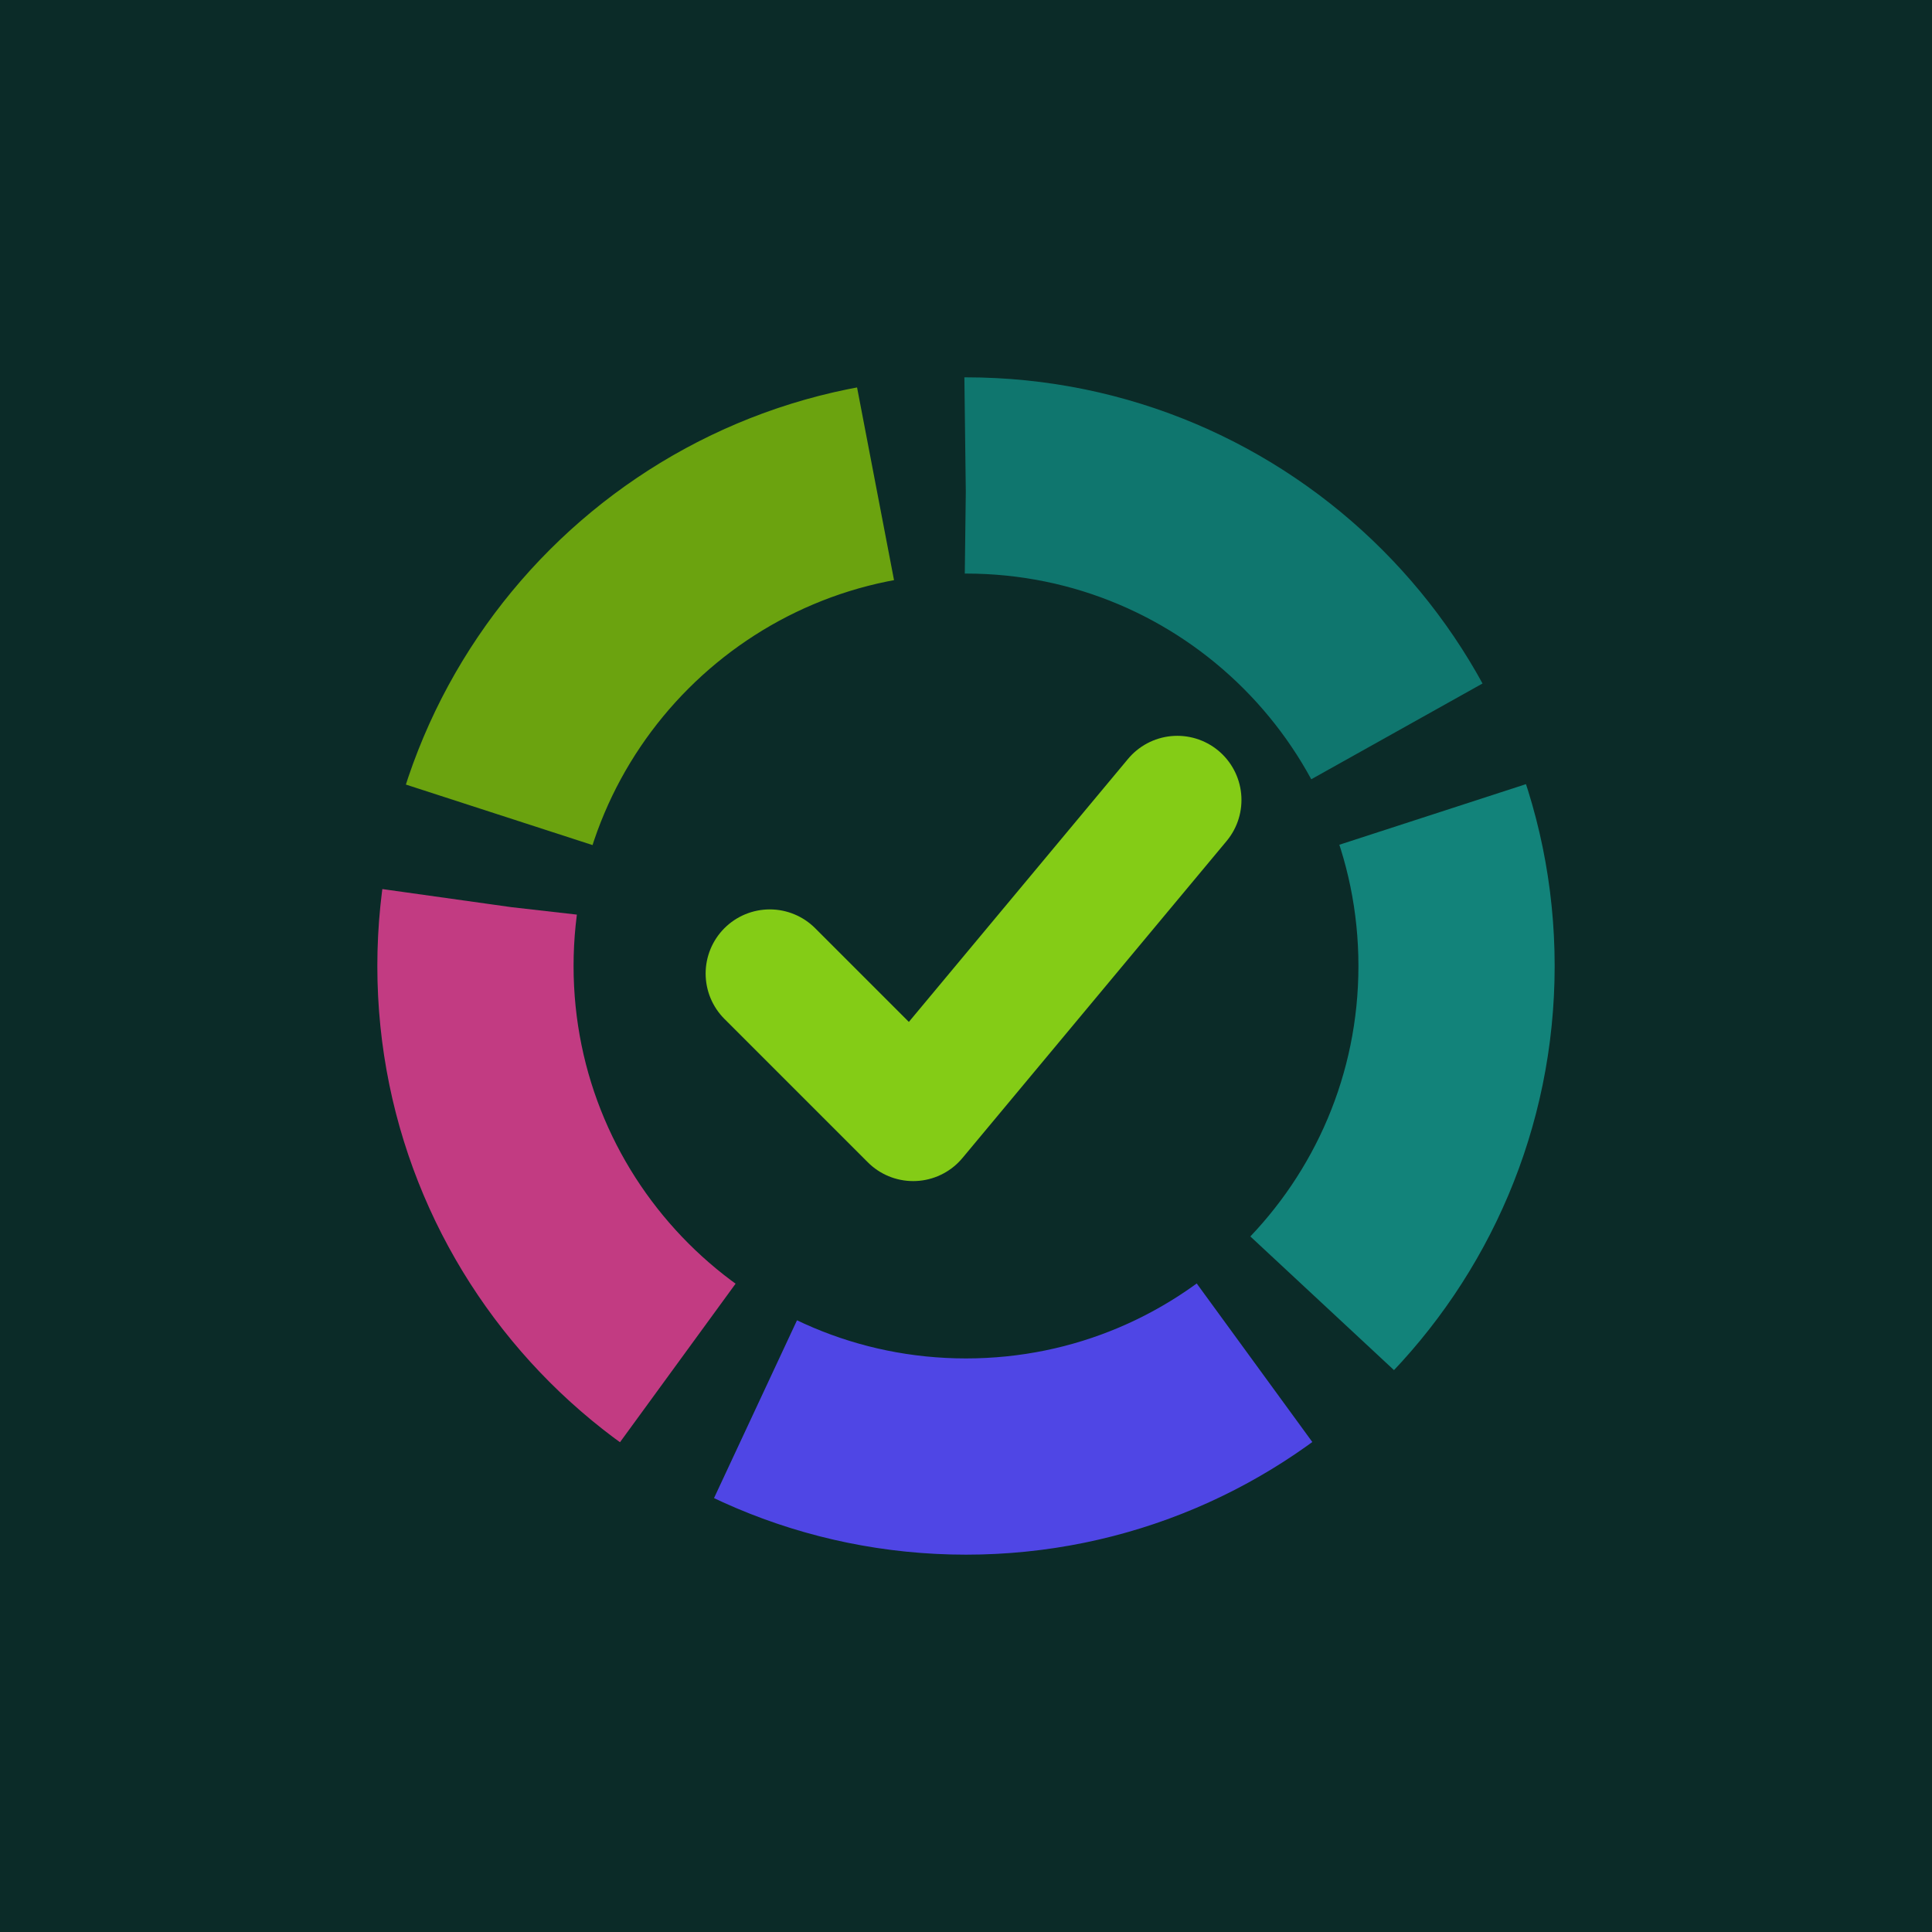
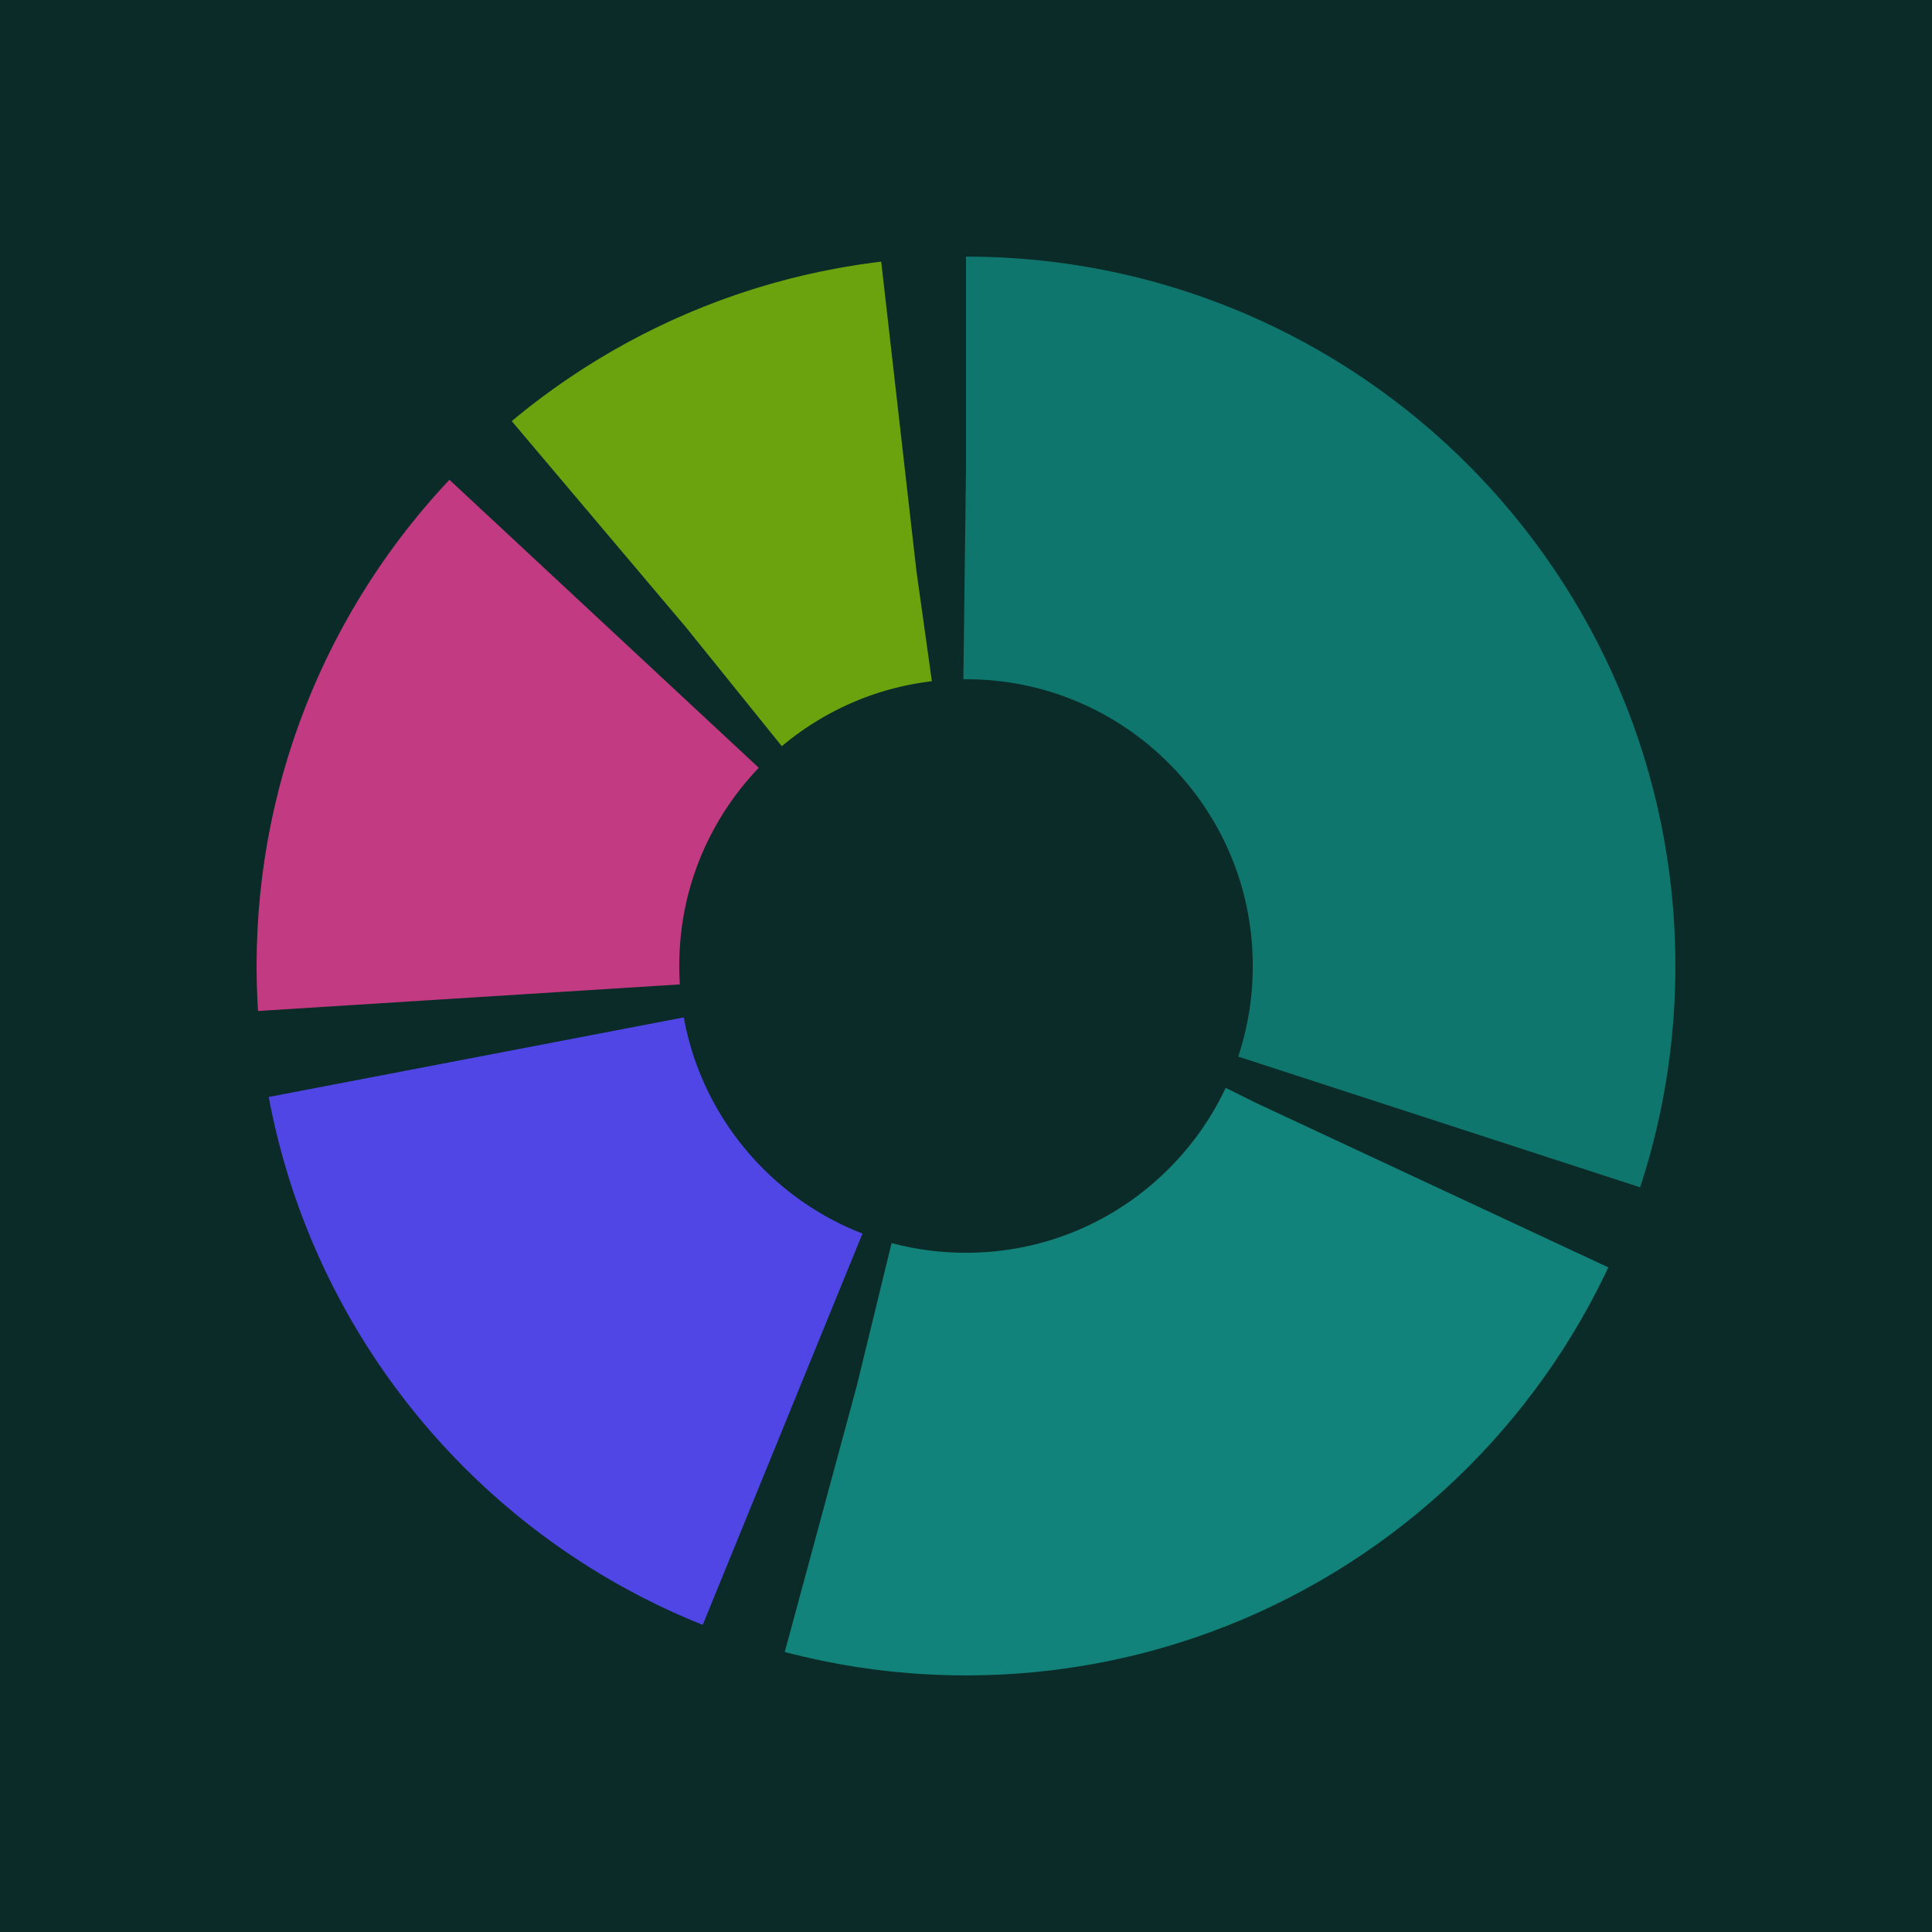
<svg xmlns="http://www.w3.org/2000/svg" width="512" height="512" viewBox="0 0 512 512">
  <rect width="512" height="512" fill="#0b2b28" />
-   <g transform="rotate(-90 256 256)" fill="none" stroke-width="52" stroke-dasharray="139.4 677.4">
-     <circle cx="256" cy="256" r="130" stroke="#0f766e" stroke-dashoffset="0" />
-     <circle cx="256" cy="256" r="130" stroke="#12837a" stroke-dashoffset="-163.4" />
-     <circle cx="256" cy="256" r="130" stroke="#4f46e5" stroke-dashoffset="-326.7" />
-     <circle cx="256" cy="256" r="130" stroke="#c23b82" stroke-dashoffset="-490.1" />
-     <circle cx="256" cy="256" r="130" stroke="#6ba30f" stroke-dashoffset="-653.4" />
+   <g transform="rotate(-90 256 256)" fill="none" stroke-width="112">
+     <circle cx="256" cy="256" r="132" stroke="#0f766e" stroke-dasharray="249.4 829.4" stroke-dashoffset="0" />
+     <circle cx="256" cy="256" r="132" stroke="#12837a" stroke-dasharray="183.1 829.4" stroke-dashoffset="-265.4" />
+     <circle cx="256" cy="256" r="132" stroke="#4f46e5" stroke-dasharray="133.3 829.4" stroke-dashoffset="-464.5" />
+     <circle cx="256" cy="256" r="132" stroke="#c23b82" stroke-dasharray="108.4 829.4" stroke-dashoffset="-613.7" />
+     <circle cx="256" cy="256" r="132" stroke="#6ba30f" stroke-dasharray="75.2 829.4" stroke-dashoffset="-738.1" />
  </g>
-   <path d="M204 258 L242 296 L312 212" fill="none" stroke="#84cc16" stroke-width="34" stroke-linecap="round" stroke-linejoin="round" />
</svg>
